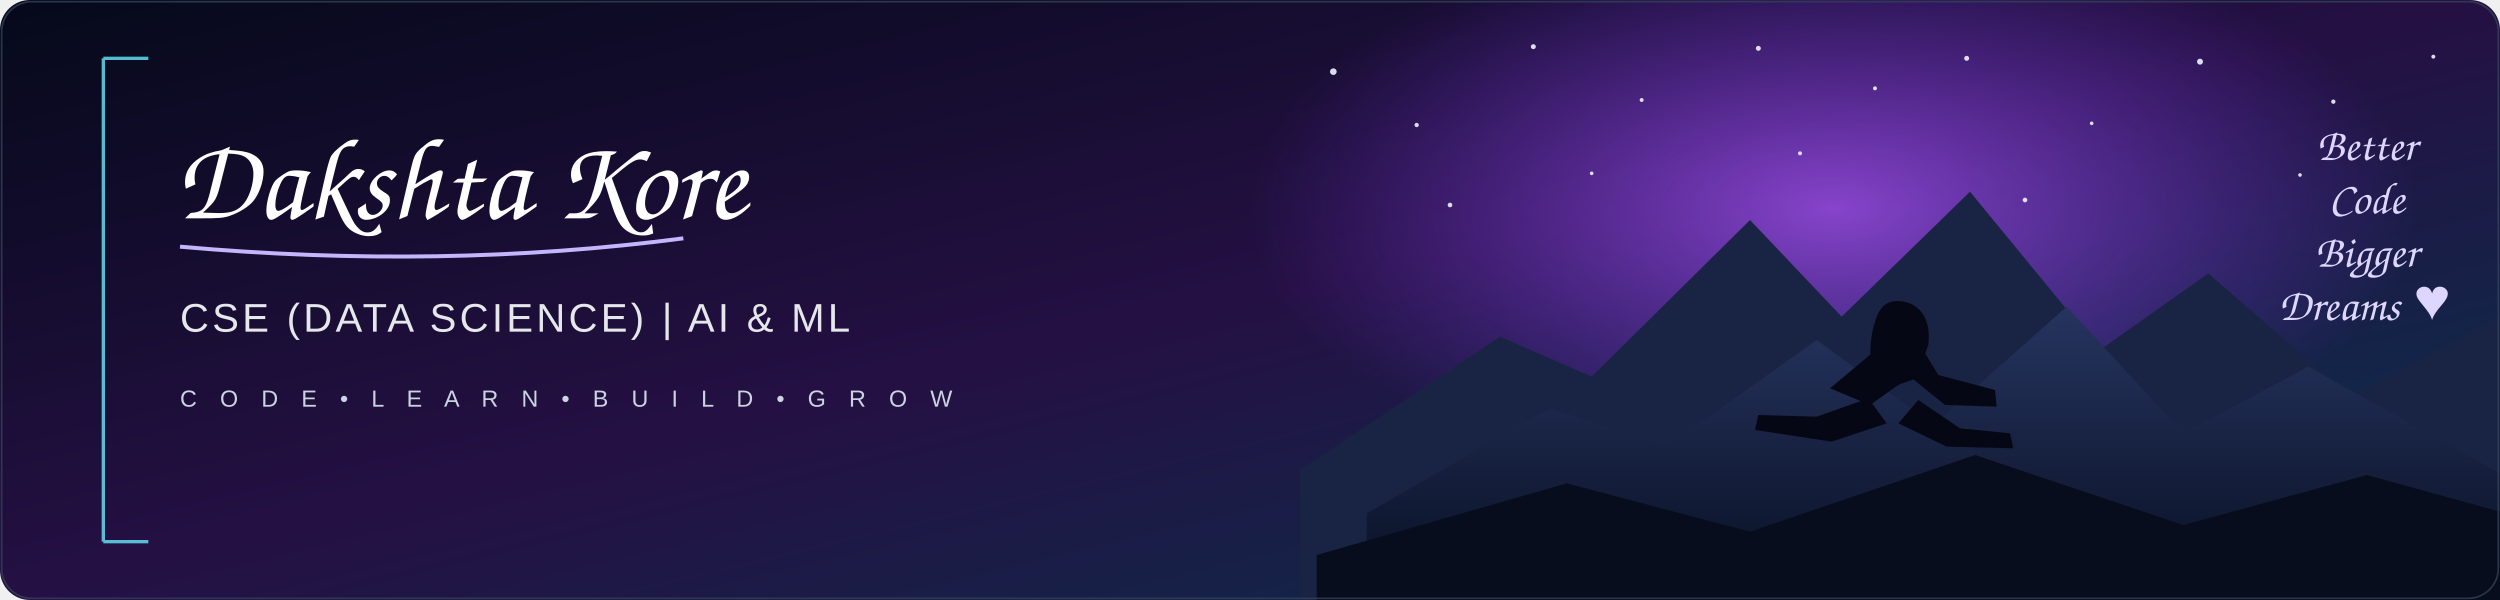
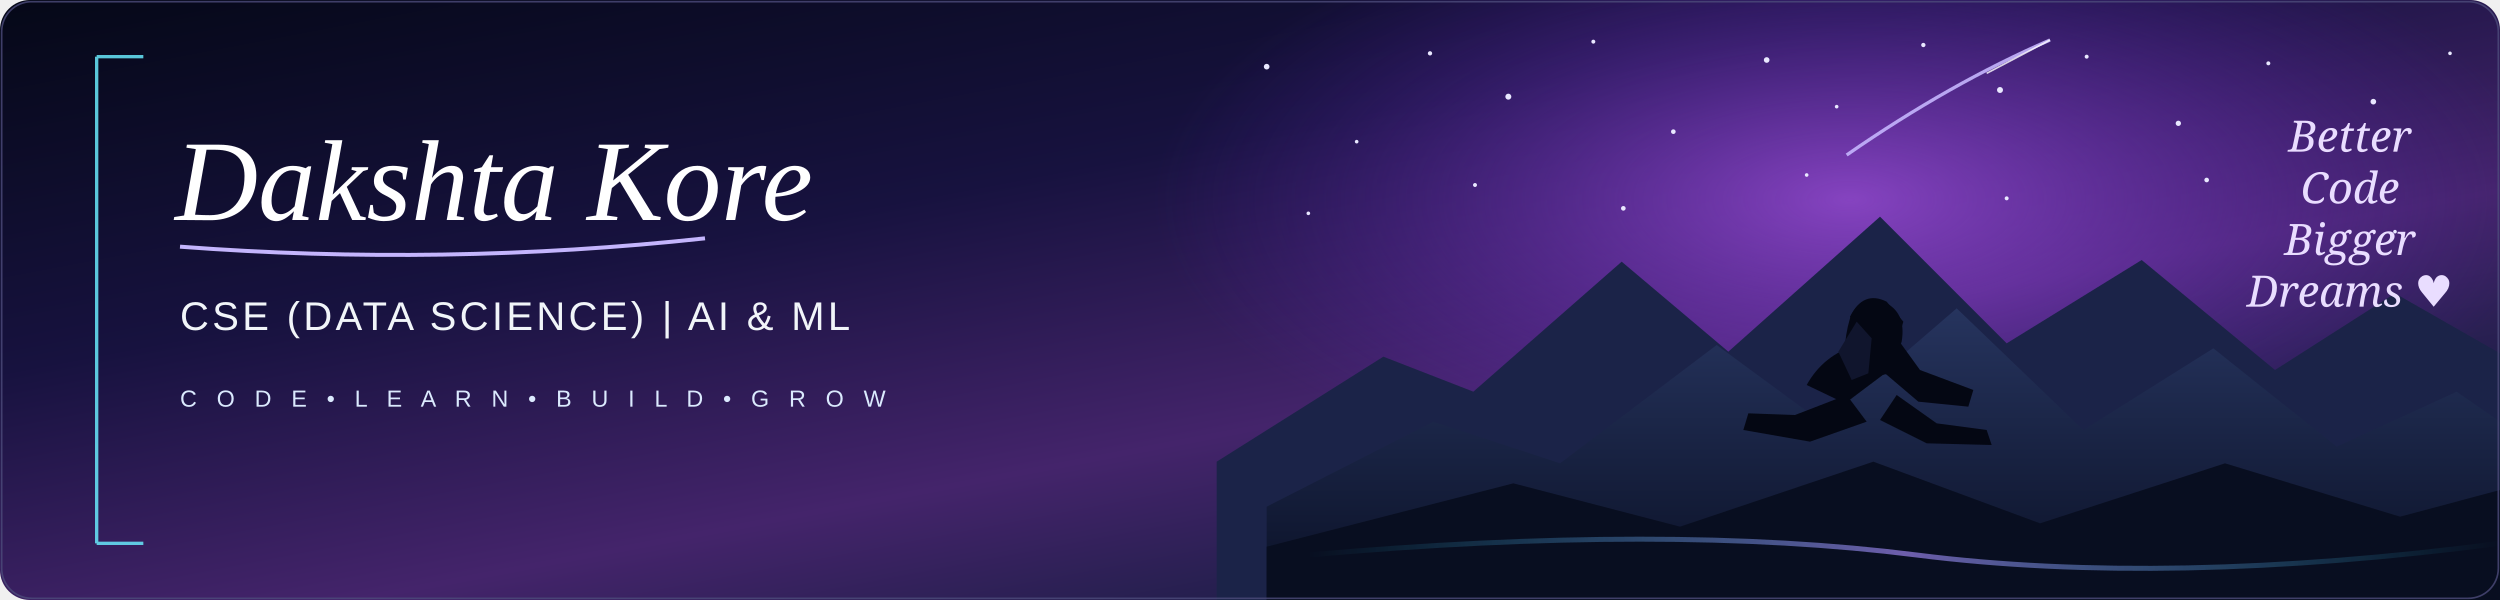
<svg xmlns="http://www.w3.org/2000/svg" width="1500" height="360" viewBox="0 0 1500 360">
  <defs>
-     <linearGradient id="sky" x1="0" y1="0" x2="1" y2="1">
-       <stop stop-color="#05091a" />
-       <stop offset=".5" stop-color="#251044" />
-       <stop offset="1" stop-color="#06344b" />
+     <linearGradient id="night" x1="0" y1="0" x2=".8" y2="1">
+       <stop stop-color="#050817" />
+       <stop offset=".38" stop-color="#17123f" />
+       <stop offset=".68" stop-color="#44246b" />
+       <stop offset="1" stop-color="#071a32" />
    </linearGradient>
-     <radialGradient id="glow">
-       <stop stop-color="#a855f7" stop-opacity=".75" />
-       <stop offset="1" stop-color="#7c3aed" stop-opacity="0" />
+     <radialGradient id="violet">
+       <stop stop-color="#9d4edd" stop-opacity=".78" />
+       <stop offset="1" stop-color="#5b21b6" stop-opacity="0" />
    </radialGradient>
-     <linearGradient id="mount" x1="0" y1="0" x2="0" y2="1">
-       <stop stop-color="#26345f" />
-       <stop offset="1" stop-color="#080f22" />
+     <linearGradient id="mountain" x1="0" y1="0" x2="0" y2="1">
+       <stop stop-color="#26345e" />
+       <stop offset="1" stop-color="#0a1025" />
+     </linearGradient>
+     <linearGradient id="mist" x1="0" y1="0" x2="1" y2="0">
+       <stop stop-color="#22d3ee" stop-opacity="0" />
+       <stop offset=".5" stop-color="#a78bfa" stop-opacity=".8" />
+       <stop offset="1" stop-color="#22d3ee" stop-opacity="0" />
    </linearGradient>
  </defs>
-   <rect width="1500" height="360" rx="18" fill="url(#sky)" />
-   <ellipse cx="1100" cy="125" rx="350" ry="170" fill="url(#glow)" />
-   <g fill="#eef2ff" opacity=".9">
-     <circle cx="800" cy="43" r="2" />
-     <circle cx="850" cy="75" r="1.3" />
-     <circle cx="920" cy="28" r="1.5" />
-     <circle cx="985" cy="60" r="1.2" />
-     <circle cx="1055" cy="29" r="1.5" />
-     <circle cx="1125" cy="53" r="1.2" />
-     <circle cx="1180" cy="35" r="1.5" />
-     <circle cx="1255" cy="74" r="1.1" />
-     <circle cx="1320" cy="37" r="1.8" />
-     <circle cx="1400" cy="61" r="1.3" />
-     <circle cx="1460" cy="34" r="1.2" />
-     <circle cx="870" cy="123" r="1.4" />
-     <circle cx="955" cy="104" r="1.1" />
-     <circle cx="1080" cy="92" r="1.2" />
-     <circle cx="1215" cy="120" r="1.4" />
-     <circle cx="1380" cy="105" r="1.1" />
+   <rect width="1500" height="360" rx="18" fill="url(#night)" />
+   <ellipse cx="1110" cy="120" rx="420" ry="185" fill="url(#violet)" />
+   <g fill="#e9e8ff">
+     <circle cx="760" cy="40" r="1.7" />
+     <circle cx="814" cy="85" r="1.1" />
+     <circle cx="858" cy="32" r="1.3" />
+     <circle cx="905" cy="58" r="1.8" />
+     <circle cx="956" cy="25" r="1.2" />
+     <circle cx="1004" cy="79" r="1.4" />
+     <circle cx="1060" cy="36" r="1.7" />
+     <circle cx="1102" cy="64" r="1.1" />
+     <circle cx="1154" cy="27" r="1.3" />
+     <circle cx="1200" cy="54" r="1.8" />
+     <circle cx="1252" cy="34" r="1.2" />
+     <circle cx="1307" cy="74" r="1.6" />
+     <circle cx="1361" cy="38" r="1.2" />
+     <circle cx="1424" cy="61" r="1.7" />
+     <circle cx="1470" cy="32" r="1.1" />
+     <circle cx="785" cy="128" r="1.1" />
+     <circle cx="885" cy="111" r="1.2" />
+     <circle cx="974" cy="125" r="1.4" />
+     <circle cx="1084" cy="105" r="1.1" />
+     <circle cx="1204" cy="119" r="1.2" />
+     <circle cx="1324" cy="108" r="1.4" />
+     <circle cx="1437" cy="139" r="1.1" />
  </g>
-   <path d="M780 282 900 202 955 226 1050 132 1105 190 1182 115 1260 210 1325 164 1410 238 1500 190 1500 360 780 360Z" fill="#192344" />
-   <path d="M820 308 930 245 1000 268 1090 204 1160 255 1240 184 1310 260 1385 220 1500 284 1500 360 820 360Z" fill="url(#mount)" />
-   <path d="M790 333 940 290 1050 319 1185 273 1310 315 1420 285 1500 307 1500 360 790 360Z" fill="#070d1c" />
-   <g fill="#050814">
-     <path d="M1127 235Q1118 212 1126 190Q1131 177 1146 182Q1159 188 1157 207L1150 227Z" />
-     <path d="M1129 207 1098 233 1122 243 1146 226 1167 243 1198 244 1197 234 1163 225 1152 207Z" />
-     <path d="M1121 239 1090 250 1055 249 1053 258 1099 265 1132 254Z" />
-     <path d="M1151 240 1176 257 1206 260 1208 269 1168 268 1139 254Z" />
+   <path d="M1230 24 Q1170 50 1108 93" stroke="#c4b5fd" stroke-width="2" opacity=".9" fill="none" />
+   <path d="M1230 24 L1192 44" stroke="#fff" stroke-width="1" opacity=".8" />
+   <path d="M730 277 L830 214 L884 235 L973 157 L1037 211 L1128 130 L1204 206 L1285 156 L1365 222 L1437 176 L1500 212 L1500 360 L730 360Z" fill="#1b2348" />
+   <path d="M760 304 L860 253 L936 278 L1030 207 L1094 254 L1174 185 L1250 258 L1328 209 L1402 268 L1474 235 L1500 253 L1500 360 L760 360Z" fill="url(#mountain)" />
+   <path d="M760 328 L908 290 L1008 316 L1124 277 L1224 314 L1335 278 L1440 310 L1500 294 L1500 360 L760 360Z" fill="#080e20" />
+   <path d="M785 333 Q1000 314 1150 333 T1500 326" stroke="url(#mist)" stroke-width="3" fill="none" opacity=".8" />
+   <g fill="#040713">
+     <path d="M1110 229 Q1104 211 1110 191 Q1116 176 1130 181 Q1144 187 1141 205 L1134 224Z" />
+     <path d="M1114 207 Q1094 213 1084 231 L1107 242 L1131 224 L1151 241 L1181 244 L1184 234 L1152 222 L1139 204Z" />
+     <path d="M1108 237 L1077 249 L1049 248 L1046 258 L1086 265 L1120 253Z" />
+     <path d="M1138 237 L1162 254 L1192 258 L1195 267 L1156 266 L1128 252Z" />
+     <path d="M1110 190 Q1118 174 1132 181 L1142 193 L1138 207 L1118 208Z" />
+     <path d="M1114 193 L1103 211 L1111 228 L1121 224 L1123 203Z" fill="#10152d" />
  </g>
-   <path d="M62 35V325M62 35H89M62 325H89" stroke="#67e8f9" stroke-width="2" opacity=".8" fill="none" />
-   <text x="105" y="131" fill="#fff" font-family="cursive" font-size="70" font-style="italic">Dakshta Kore</text>
-   <path d="M108 148Q265 162 410 143" stroke="#c4b5fd" stroke-width="2.4" fill="none" />
-   <text x="108" y="199" fill="#e5e7eb" font-family="Arial,sans-serif" font-size="24" letter-spacing="2">CSE (DATA SCIENCE) | AI &amp; ML</text>
-   <text x="108" y="244" fill="#cbd5e1" font-family="Arial,sans-serif" font-size="14" letter-spacing="5">C O D E  •  L E A R N  •  B U I L D  •  G R O W</text>
-   <g fill="#ddd6fe" font-family="cursive" font-size="27" font-style="italic" text-anchor="middle">
-     <text x="1420" y="96">Better</text>
-     <text x="1420" y="128">Code</text>
-     <text x="1420" y="160">Bigger</text>
-     <text x="1420" y="192">Dreams ♥</text>
+   <path d="M58 34 V326 M58 34 H86 M58 326 H86" stroke="#67e8f9" stroke-width="2" opacity=".85" fill="none" />
+   <text x="105" y="132" fill="#ffffff" font-family="Georgia, 'Times New Roman', serif" font-size="69" font-style="italic">Dakshta Kore</text>
+   <path d="M108 148 Q266 160 423 143" stroke="#c4b5fd" stroke-width="2.4" fill="none" />
+   <text x="108" y="198" fill="#f1f5f9" font-family="Arial, Helvetica, sans-serif" font-size="24" letter-spacing="2">CSE (DATA SCIENCE)  |  AI &amp; ML</text>
+   <text x="108" y="244" fill="#dbeafe" font-family="Arial, Helvetica, sans-serif" font-size="14" letter-spacing="4">C O D E   •   L E A R N   •   B U I L D   •   G R O W</text>
+   <g fill="#e9ddff" font-family="Georgia, serif" font-size="26" font-style="italic" text-anchor="middle">
+     <text x="1410" y="91">Better</text>
+     <text x="1410" y="122">Code</text>
+     <text x="1410" y="153">Bigger</text>
+     <text x="1410" y="184">Dreams ♥</text>
  </g>
-   <rect x="1" y="1" width="1498" height="358" rx="18" fill="none" stroke="#334155" stroke-opacity=".8" />
+   <rect x="1" y="1" width="1498" height="358" rx="18" fill="none" stroke="#4c4b7b" stroke-opacity=".8" />
</svg>
